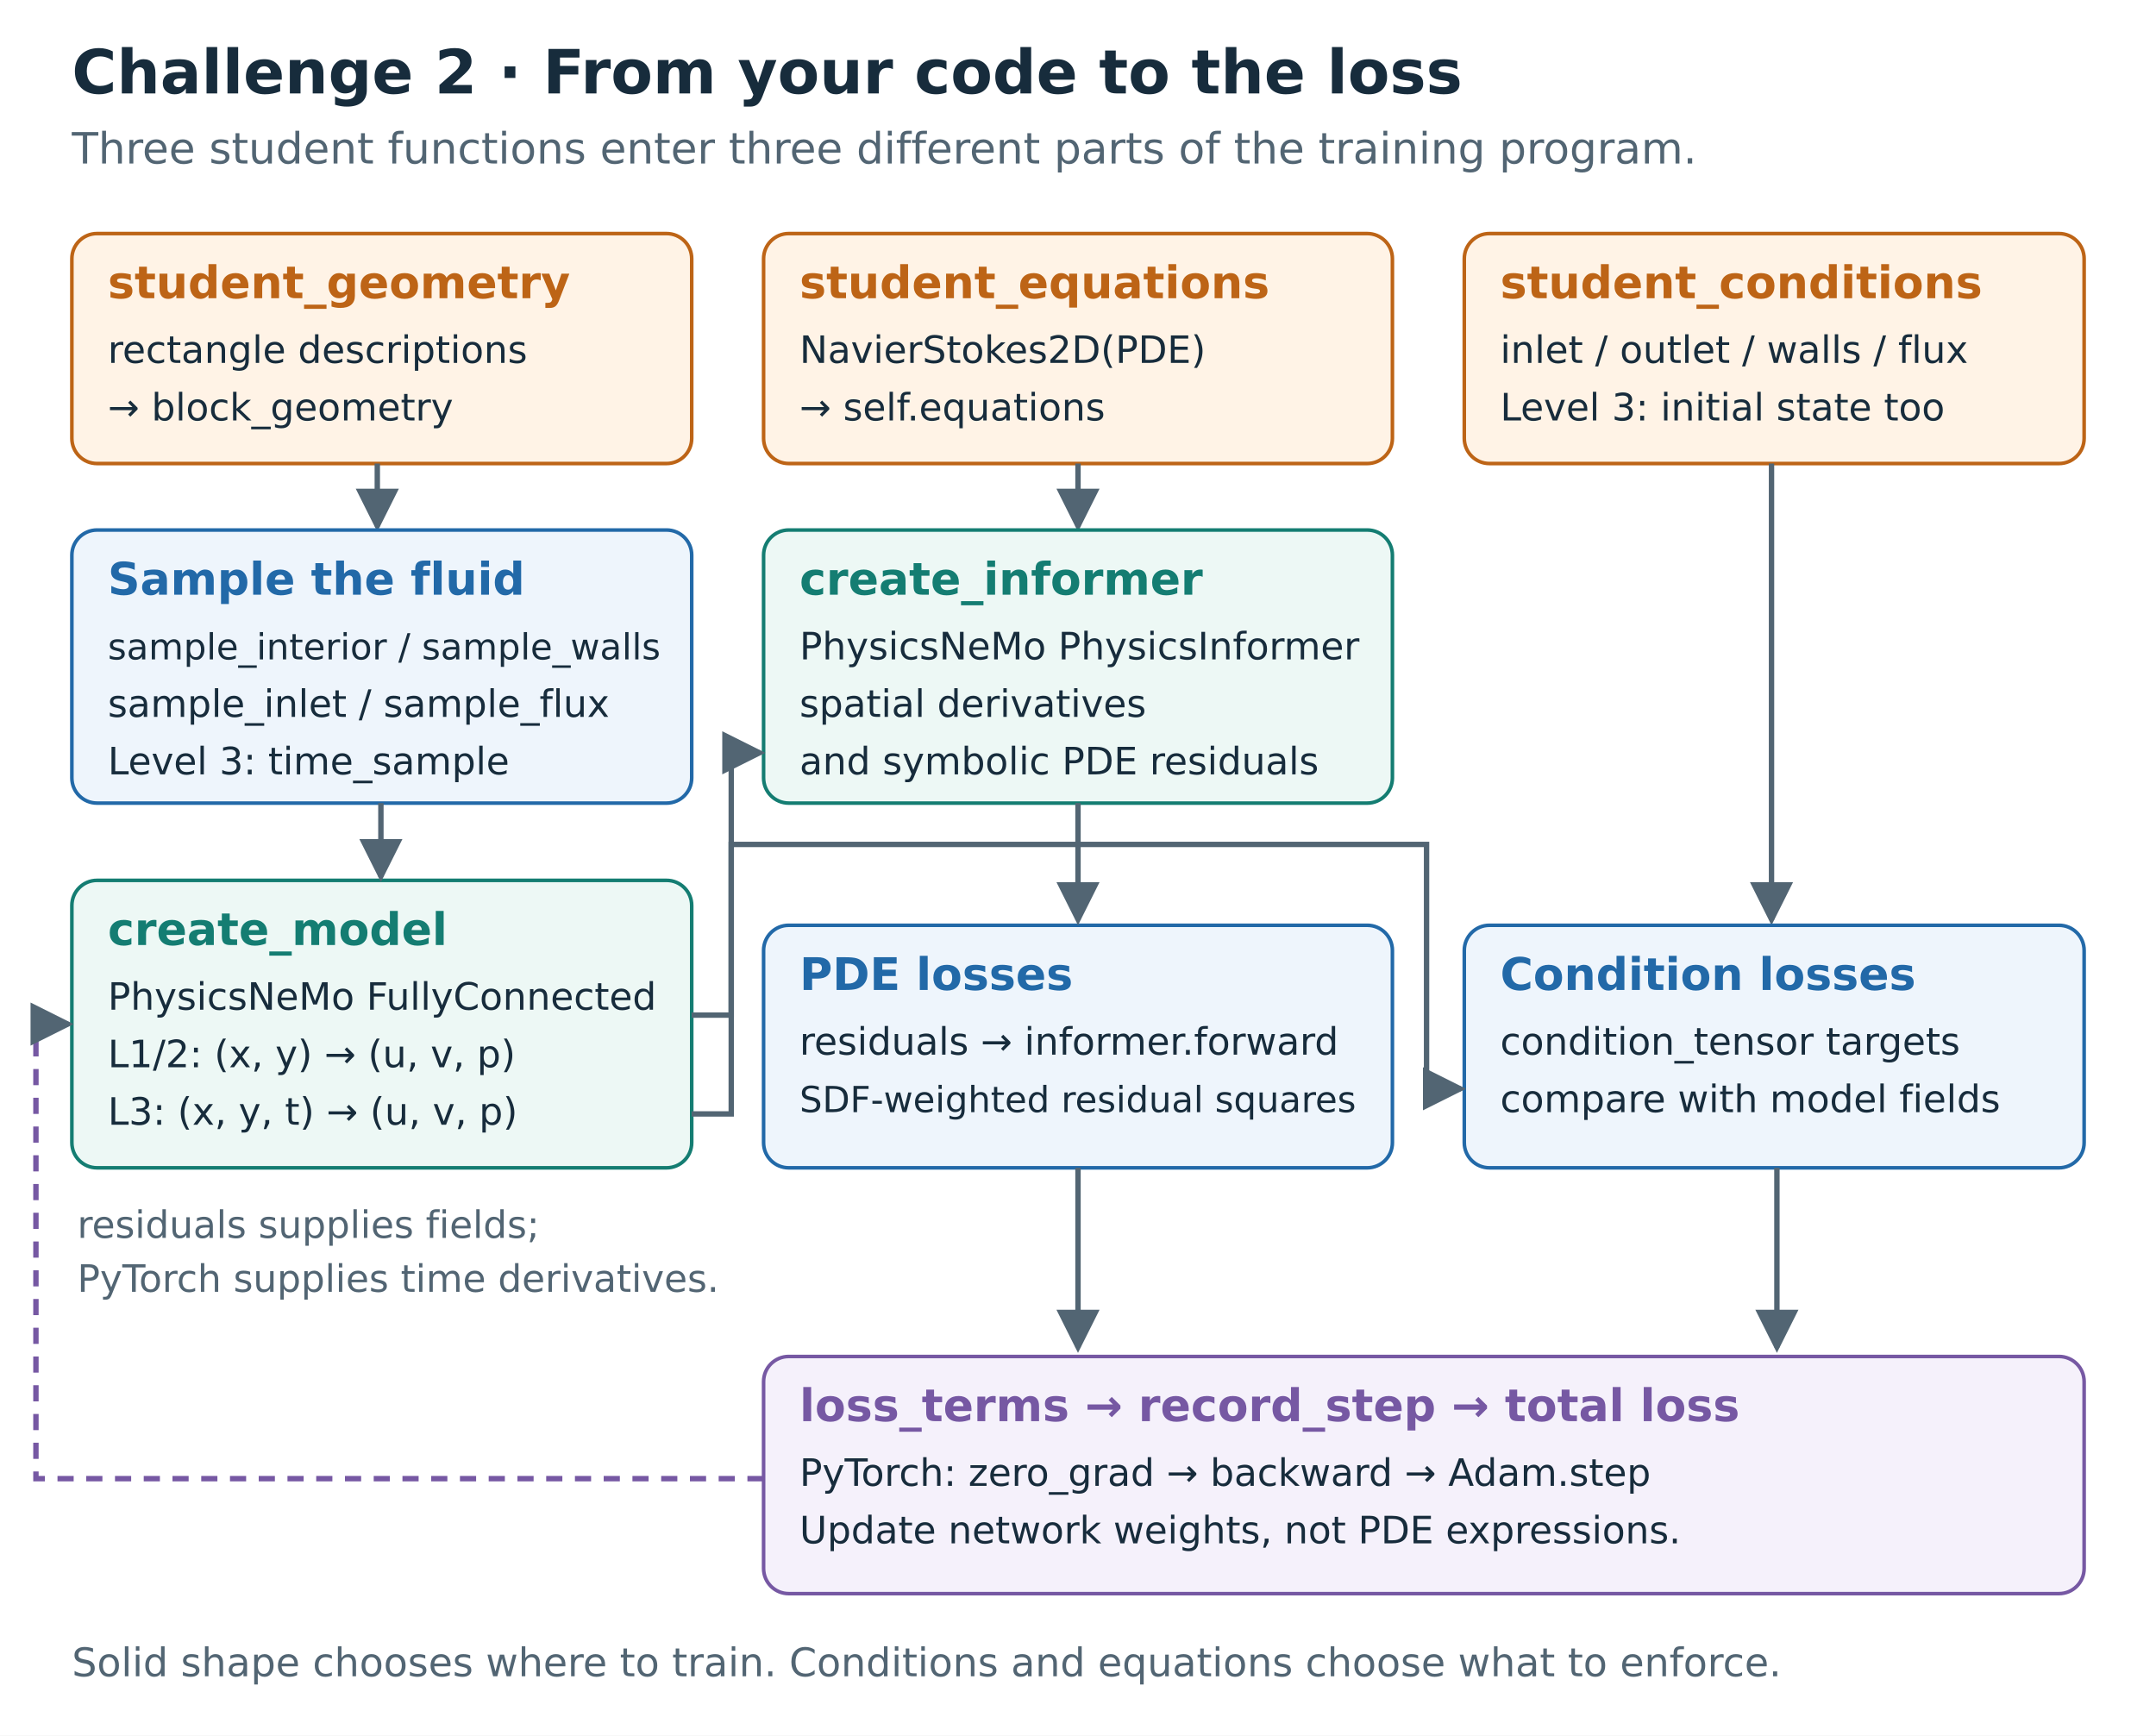
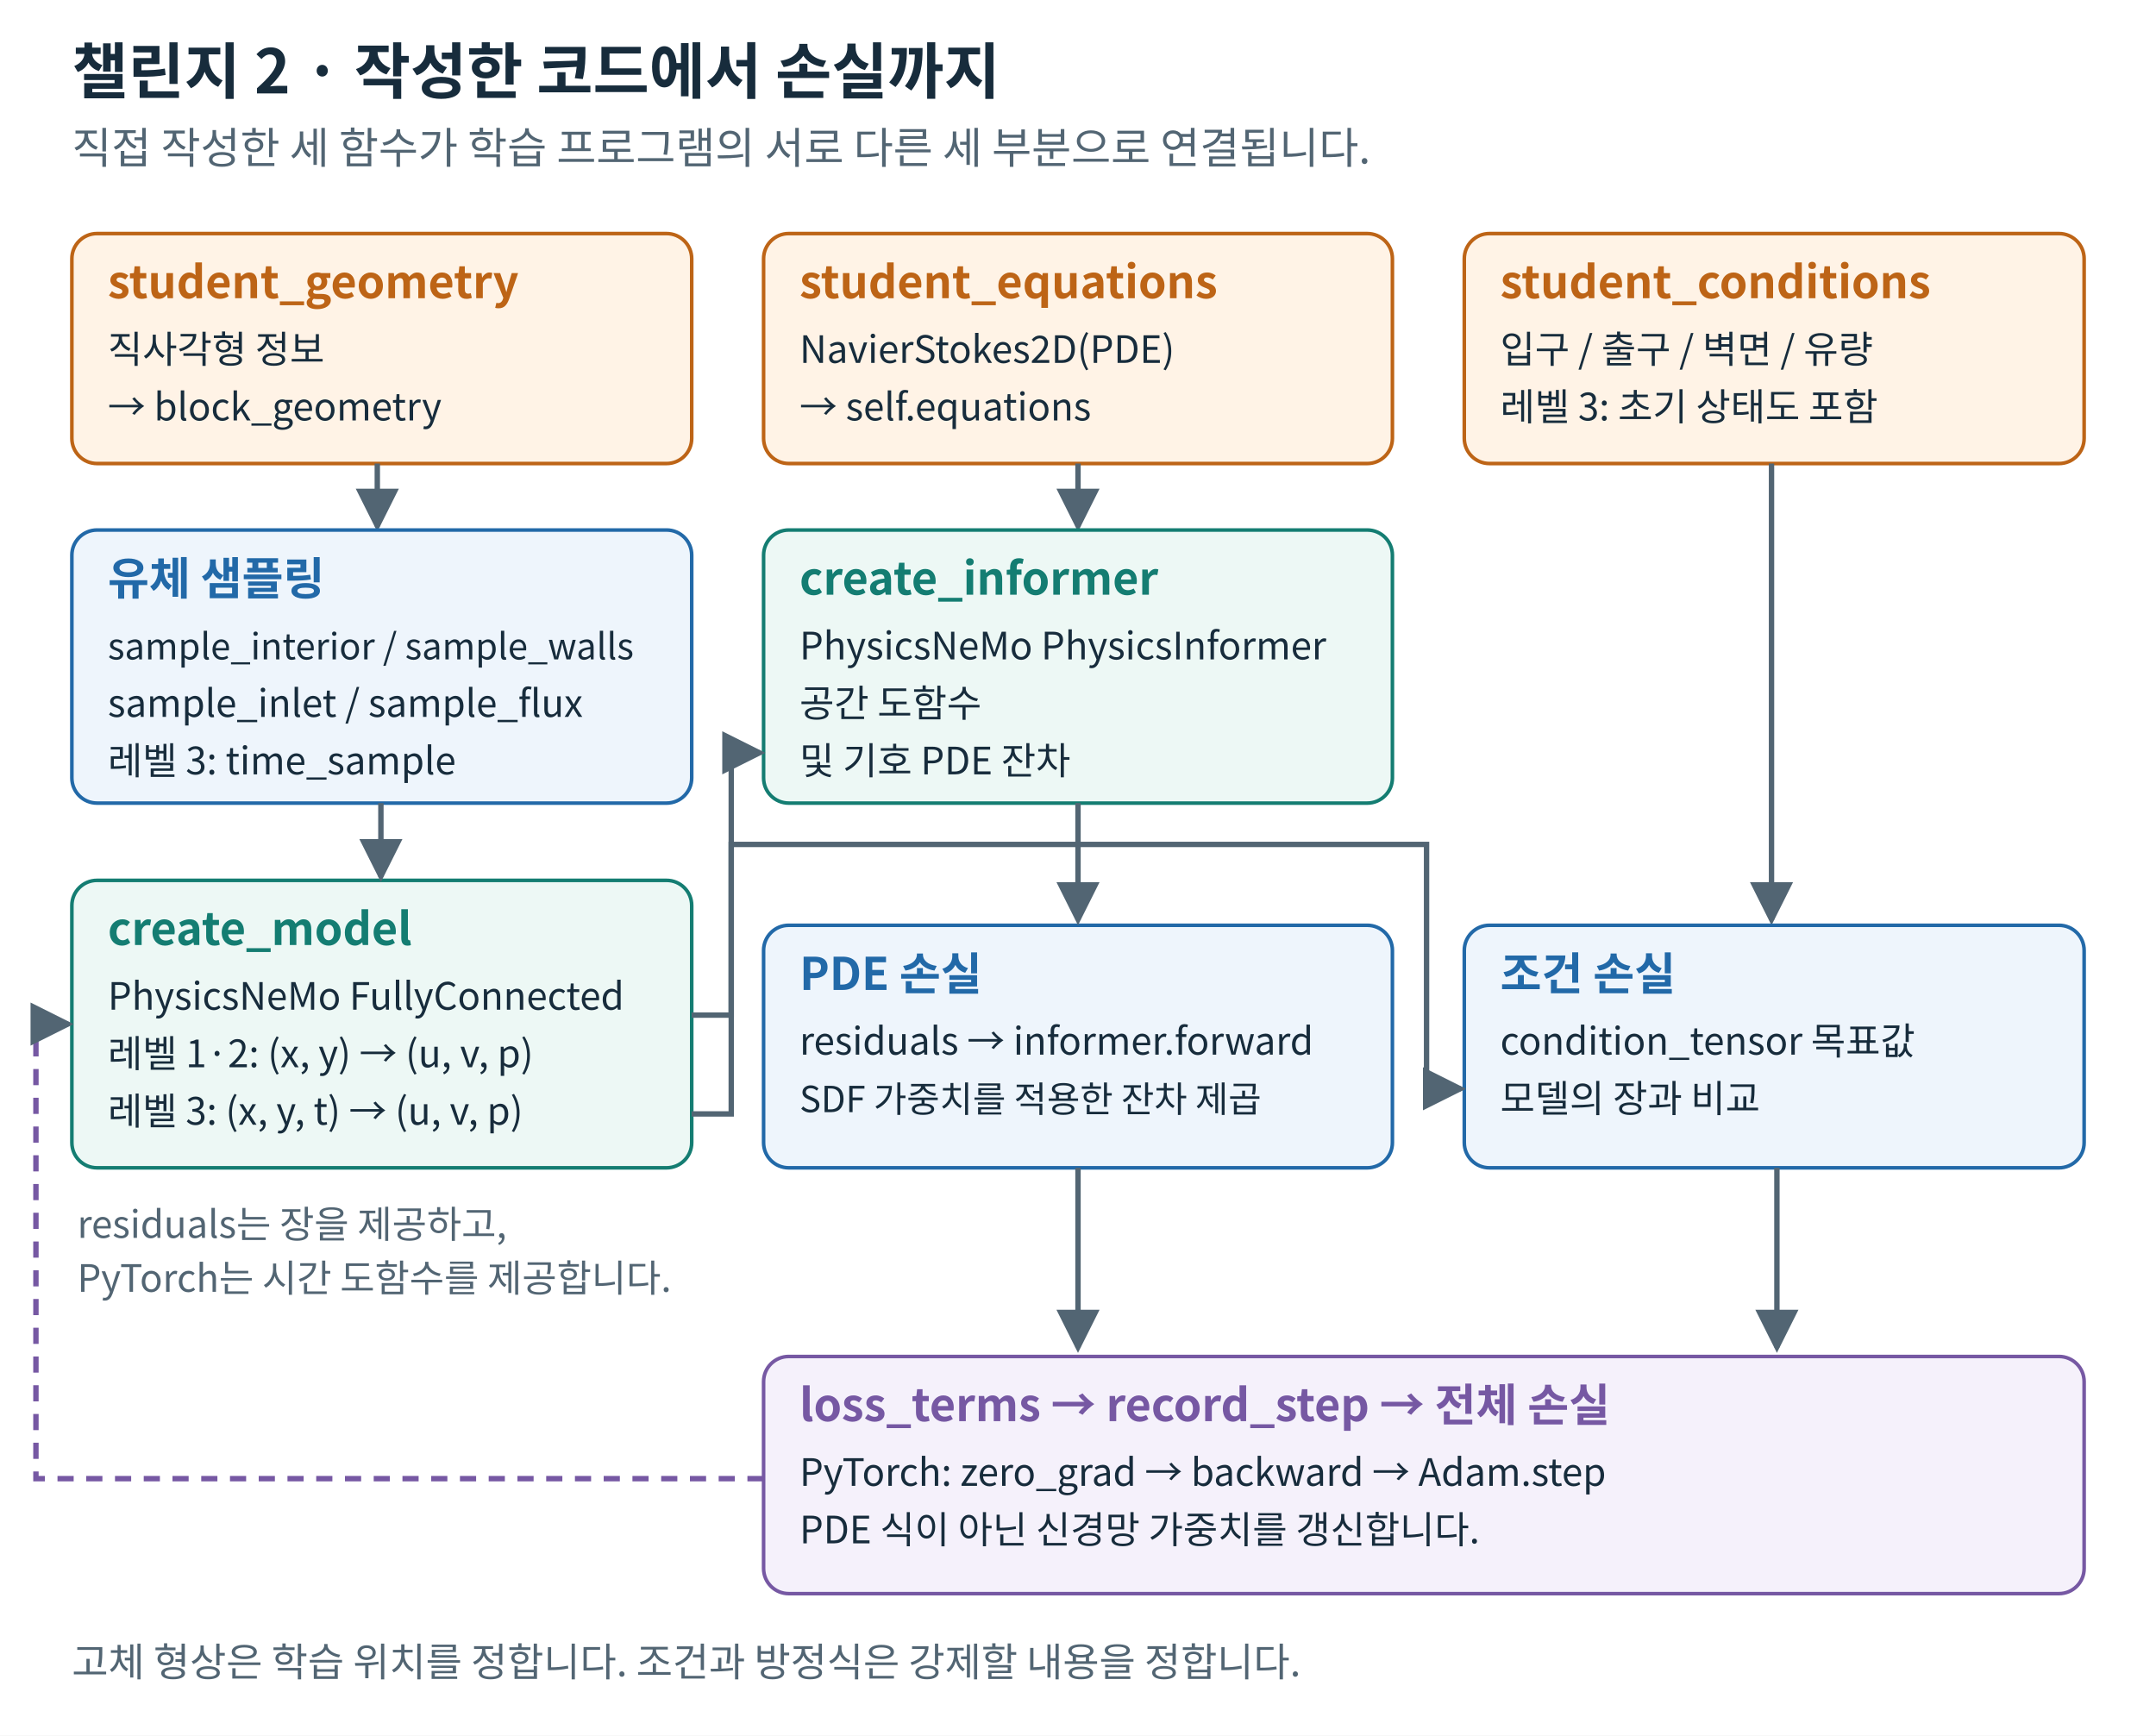
<svg xmlns="http://www.w3.org/2000/svg" width="1200" height="966" viewBox="0 0 1200 966" role="img" aria-labelledby="title desc">
  <defs>
    <marker id="arrow" markerWidth="8" markerHeight="8" refX="7" refY="4" orient="auto-start-reverse">
      <path d="M0,0 L8,4 L0,8Z" fill="#526573" />
    </marker>
  </defs>
  <rect width="1200" height="966" fill="#ffffff" />
-   <g font-family="DejaVu Sans, Arial, sans-serif">
-     <text x="40" y="52" font-size="34" fill="#172c3c" text-anchor="start" font-weight="650">Challenge 2 · From your code to the loss</text>
-     <text x="40" y="91" font-size="24" fill="#526573" text-anchor="start" font-weight="400">Three student functions enter three different parts of the training program.</text>
+   <g font-family="Noto Sans CJK KR, Noto Sans KR, Malgun Gothic, Apple SD Gothic Neo, DejaVu Sans, Arial, sans-serif">
+     <text x="40" y="52" font-size="34" fill="#172c3c" text-anchor="start" font-weight="650">챌린지 2 · 작성한 코드에서 손실까지</text>
+     <text x="40" y="91" font-size="24" fill="#526573" text-anchor="start" font-weight="400">직접 작성한 세 함수가 학습 프로그램의 서로 다른 세 부분으로 연결됩니다.</text>
    <rect x="40" y="130" width="345" height="128" rx="14" fill="#fff3e6" stroke="#bd6416" stroke-width="2" />
    <text x="60" y="166" font-size="25" fill="#bd6416" text-anchor="start" font-weight="600">student_geometry</text>
-     <text x="60" y="202" font-size="21" fill="#172c3c" text-anchor="start" font-weight="400">rectangle descriptions</text>
+     <text x="60" y="202" font-size="21" fill="#172c3c" text-anchor="start" font-weight="400">직사각형 정보</text>
    <text x="60" y="234" font-size="21" fill="#172c3c" text-anchor="start" font-weight="400">→ block_geometry</text>
    <rect x="425" y="130" width="350" height="128" rx="14" fill="#fff3e6" stroke="#bd6416" stroke-width="2" />
    <text x="445" y="166" font-size="25" fill="#bd6416" text-anchor="start" font-weight="600">student_equations</text>
    <text x="445" y="202" font-size="21" fill="#172c3c" text-anchor="start" font-weight="400">NavierStokes2D(PDE)</text>
    <text x="445" y="234" font-size="21" fill="#172c3c" text-anchor="start" font-weight="400">→ self.equations</text>
    <rect x="815" y="130" width="345" height="128" rx="14" fill="#fff3e6" stroke="#bd6416" stroke-width="2" />
    <text x="835" y="166" font-size="25" fill="#bd6416" text-anchor="start" font-weight="600">student_conditions</text>
-     <text x="835" y="202" font-size="21" fill="#172c3c" text-anchor="start" font-weight="400">inlet / outlet / walls / flux</text>
-     <text x="835" y="234" font-size="21" fill="#172c3c" text-anchor="start" font-weight="400">Level 3: initial state too</text>
+     <text x="835" y="202" font-size="21" fill="#172c3c" text-anchor="start" font-weight="400">입구 / 출구 / 벽면 / 유량</text>
+     <text x="835" y="234" font-size="21" fill="#172c3c" text-anchor="start" font-weight="400">레벨 3: 초기 상태도 포함</text>
    <path d="M210 258V293" fill="none" stroke="#526573" stroke-width="3" marker-end="url(#arrow)" />
    <path d="M600 258V293" fill="none" stroke="#526573" stroke-width="3" marker-end="url(#arrow)" />
    <path d="M986 258V512" fill="none" stroke="#526573" stroke-width="3" marker-end="url(#arrow)" />
    <rect x="40" y="295" width="345" height="152" rx="14" fill="#eef5fc" stroke="#2269a8" stroke-width="2" />
-     <text x="60" y="331" font-size="25" fill="#2269a8" text-anchor="start" font-weight="600">Sample the fluid</text>
+     <text x="60" y="331" font-size="25" fill="#2269a8" text-anchor="start" font-weight="600">유체 샘플링</text>
    <text x="60" y="367" font-size="20" fill="#172c3c" text-anchor="start" font-weight="400">sample_interior / sample_walls</text>
    <text x="60" y="399" font-size="21" fill="#172c3c" text-anchor="start" font-weight="400">sample_inlet / sample_flux</text>
-     <text x="60" y="431" font-size="21" fill="#172c3c" text-anchor="start" font-weight="400">Level 3: time_sample</text>
+     <text x="60" y="431" font-size="21" fill="#172c3c" text-anchor="start" font-weight="400">레벨 3: time_sample</text>
    <rect x="425" y="295" width="350" height="152" rx="14" fill="#edf8f5" stroke="#147d72" stroke-width="2" />
    <text x="445" y="331" font-size="25" fill="#147d72" text-anchor="start" font-weight="600">create_informer</text>
    <text x="445" y="367" font-size="21" fill="#172c3c" text-anchor="start" font-weight="400">PhysicsNeMo PhysicsInformer</text>
-     <text x="445" y="399" font-size="21" fill="#172c3c" text-anchor="start" font-weight="400">spatial derivatives</text>
-     <text x="445" y="431" font-size="21" fill="#172c3c" text-anchor="start" font-weight="400">and symbolic PDE residuals</text>
+     <text x="445" y="399" font-size="21" fill="#172c3c" text-anchor="start" font-weight="400">공간 도함수</text>
+     <text x="445" y="431" font-size="21" fill="#172c3c" text-anchor="start" font-weight="400">및 기호 PDE 잔차</text>
    <rect x="40" y="490" width="345" height="160" rx="14" fill="#edf8f5" stroke="#147d72" stroke-width="2" />
    <text x="60" y="526" font-size="25" fill="#147d72" text-anchor="start" font-weight="600">create_model</text>
    <text x="60" y="562" font-size="21" fill="#172c3c" text-anchor="start" font-weight="400">PhysicsNeMo FullyConnected</text>
-     <text x="60" y="594" font-size="21" fill="#172c3c" text-anchor="start" font-weight="400">L1/2: (x, y) → (u, v, p)</text>
-     <text x="60" y="626" font-size="21" fill="#172c3c" text-anchor="start" font-weight="400">L3: (x, y, t) → (u, v, p)</text>
+     <text x="60" y="594" font-size="21" fill="#172c3c" text-anchor="start" font-weight="400">레벨 1·2: (x, y) → (u, v, p)</text>
+     <text x="60" y="626" font-size="21" fill="#172c3c" text-anchor="start" font-weight="400">레벨 3: (x, y, t) → (u, v, p)</text>
    <path d="M212 447V488" fill="none" stroke="#526573" stroke-width="3" marker-end="url(#arrow)" />
    <path d="M385 565H407V419H423" fill="none" stroke="#526573" stroke-width="3" marker-end="url(#arrow)" />
-     <text x="43" y="689" font-size="21" fill="#526573" text-anchor="start" font-weight="400">residuals supplies fields;</text>
-     <text x="43" y="719" font-size="21" fill="#526573" text-anchor="start" font-weight="400">PyTorch supplies time derivatives.</text>
+     <text x="43" y="689" font-size="21" fill="#526573" text-anchor="start" font-weight="400">residuals는 장을 제공하고,</text>
+     <text x="43" y="719" font-size="21" fill="#526573" text-anchor="start" font-weight="400">PyTorch는 시간 도함수를 제공합니다.</text>
    <rect x="425" y="515" width="350" height="135" rx="14" fill="#eef5fc" stroke="#2269a8" stroke-width="2" />
-     <text x="445" y="551" font-size="25" fill="#2269a8" text-anchor="start" font-weight="600">PDE losses</text>
+     <text x="445" y="551" font-size="25" fill="#2269a8" text-anchor="start" font-weight="600">PDE 손실</text>
    <text x="445" y="587" font-size="21" fill="#172c3c" text-anchor="start" font-weight="400">residuals → informer.forward</text>
-     <text x="445" y="619" font-size="20" fill="#172c3c" text-anchor="start" font-weight="400">SDF-weighted residual squares</text>
+     <text x="445" y="619" font-size="20" fill="#172c3c" text-anchor="start" font-weight="400">SDF 가중치를 적용한 잔차 제곱</text>
    <path d="M600 447V512" fill="none" stroke="#526573" stroke-width="3" marker-end="url(#arrow)" />
    <rect x="815" y="515" width="345" height="135" rx="14" fill="#eef5fc" stroke="#2269a8" stroke-width="2" />
-     <text x="835" y="551" font-size="25" fill="#2269a8" text-anchor="start" font-weight="600">Condition losses</text>
-     <text x="835" y="587" font-size="21" fill="#172c3c" text-anchor="start" font-weight="400">condition_tensor targets</text>
-     <text x="835" y="619" font-size="21" fill="#172c3c" text-anchor="start" font-weight="400">compare with model fields</text>
+     <text x="835" y="551" font-size="25" fill="#2269a8" text-anchor="start" font-weight="600">조건 손실</text>
+     <text x="835" y="587" font-size="21" fill="#172c3c" text-anchor="start" font-weight="400">condition_tensor 목표값</text>
+     <text x="835" y="619" font-size="21" fill="#172c3c" text-anchor="start" font-weight="400">모델의 장과 비교</text>
    <path d="M385 620H407V470H794V606H813" fill="none" stroke="#526573" stroke-width="3" marker-end="url(#arrow)" />
    <rect x="425" y="755" width="735" height="132" rx="14" fill="#f5f1fb" stroke="#7658a3" stroke-width="2" />
-     <text x="445" y="791" font-size="25" fill="#7658a3" text-anchor="start" font-weight="600">loss_terms → record_step → total loss</text>
+     <text x="445" y="791" font-size="25" fill="#7658a3" text-anchor="start" font-weight="600">loss_terms → record_step → 전체 손실</text>
    <text x="445" y="827" font-size="21" fill="#172c3c" text-anchor="start" font-weight="400">PyTorch: zero_grad → backward → Adam.step</text>
-     <text x="445" y="859" font-size="21" fill="#172c3c" text-anchor="start" font-weight="400">Update network weights, not PDE expressions.</text>
+     <text x="445" y="859" font-size="21" fill="#172c3c" text-anchor="start" font-weight="400">PDE 식이 아닌 신경망 가중치를 갱신합니다.</text>
    <path d="M600 650V750" fill="none" stroke="#526573" stroke-width="3" marker-end="url(#arrow)" />
    <path d="M989 650V750" fill="none" stroke="#526573" stroke-width="3" marker-end="url(#arrow)" />
    <path d="M425 823H20V570H38" fill="none" stroke="#7658a3" stroke-width="3" stroke-dasharray="9 7" marker-end="url(#arrow)" />
-     <text x="40" y="933" font-size="22" fill="#526573" text-anchor="start" font-weight="400">Solid shape chooses where to train. Conditions and equations choose what to enforce.</text>
+     <text x="40" y="933" font-size="22" fill="#526573" text-anchor="start" font-weight="400">고체 형상은 학습 위치를 정합니다. 조건과 방정식은 강제할 내용을 정합니다.</text>
  </g>
</svg>
